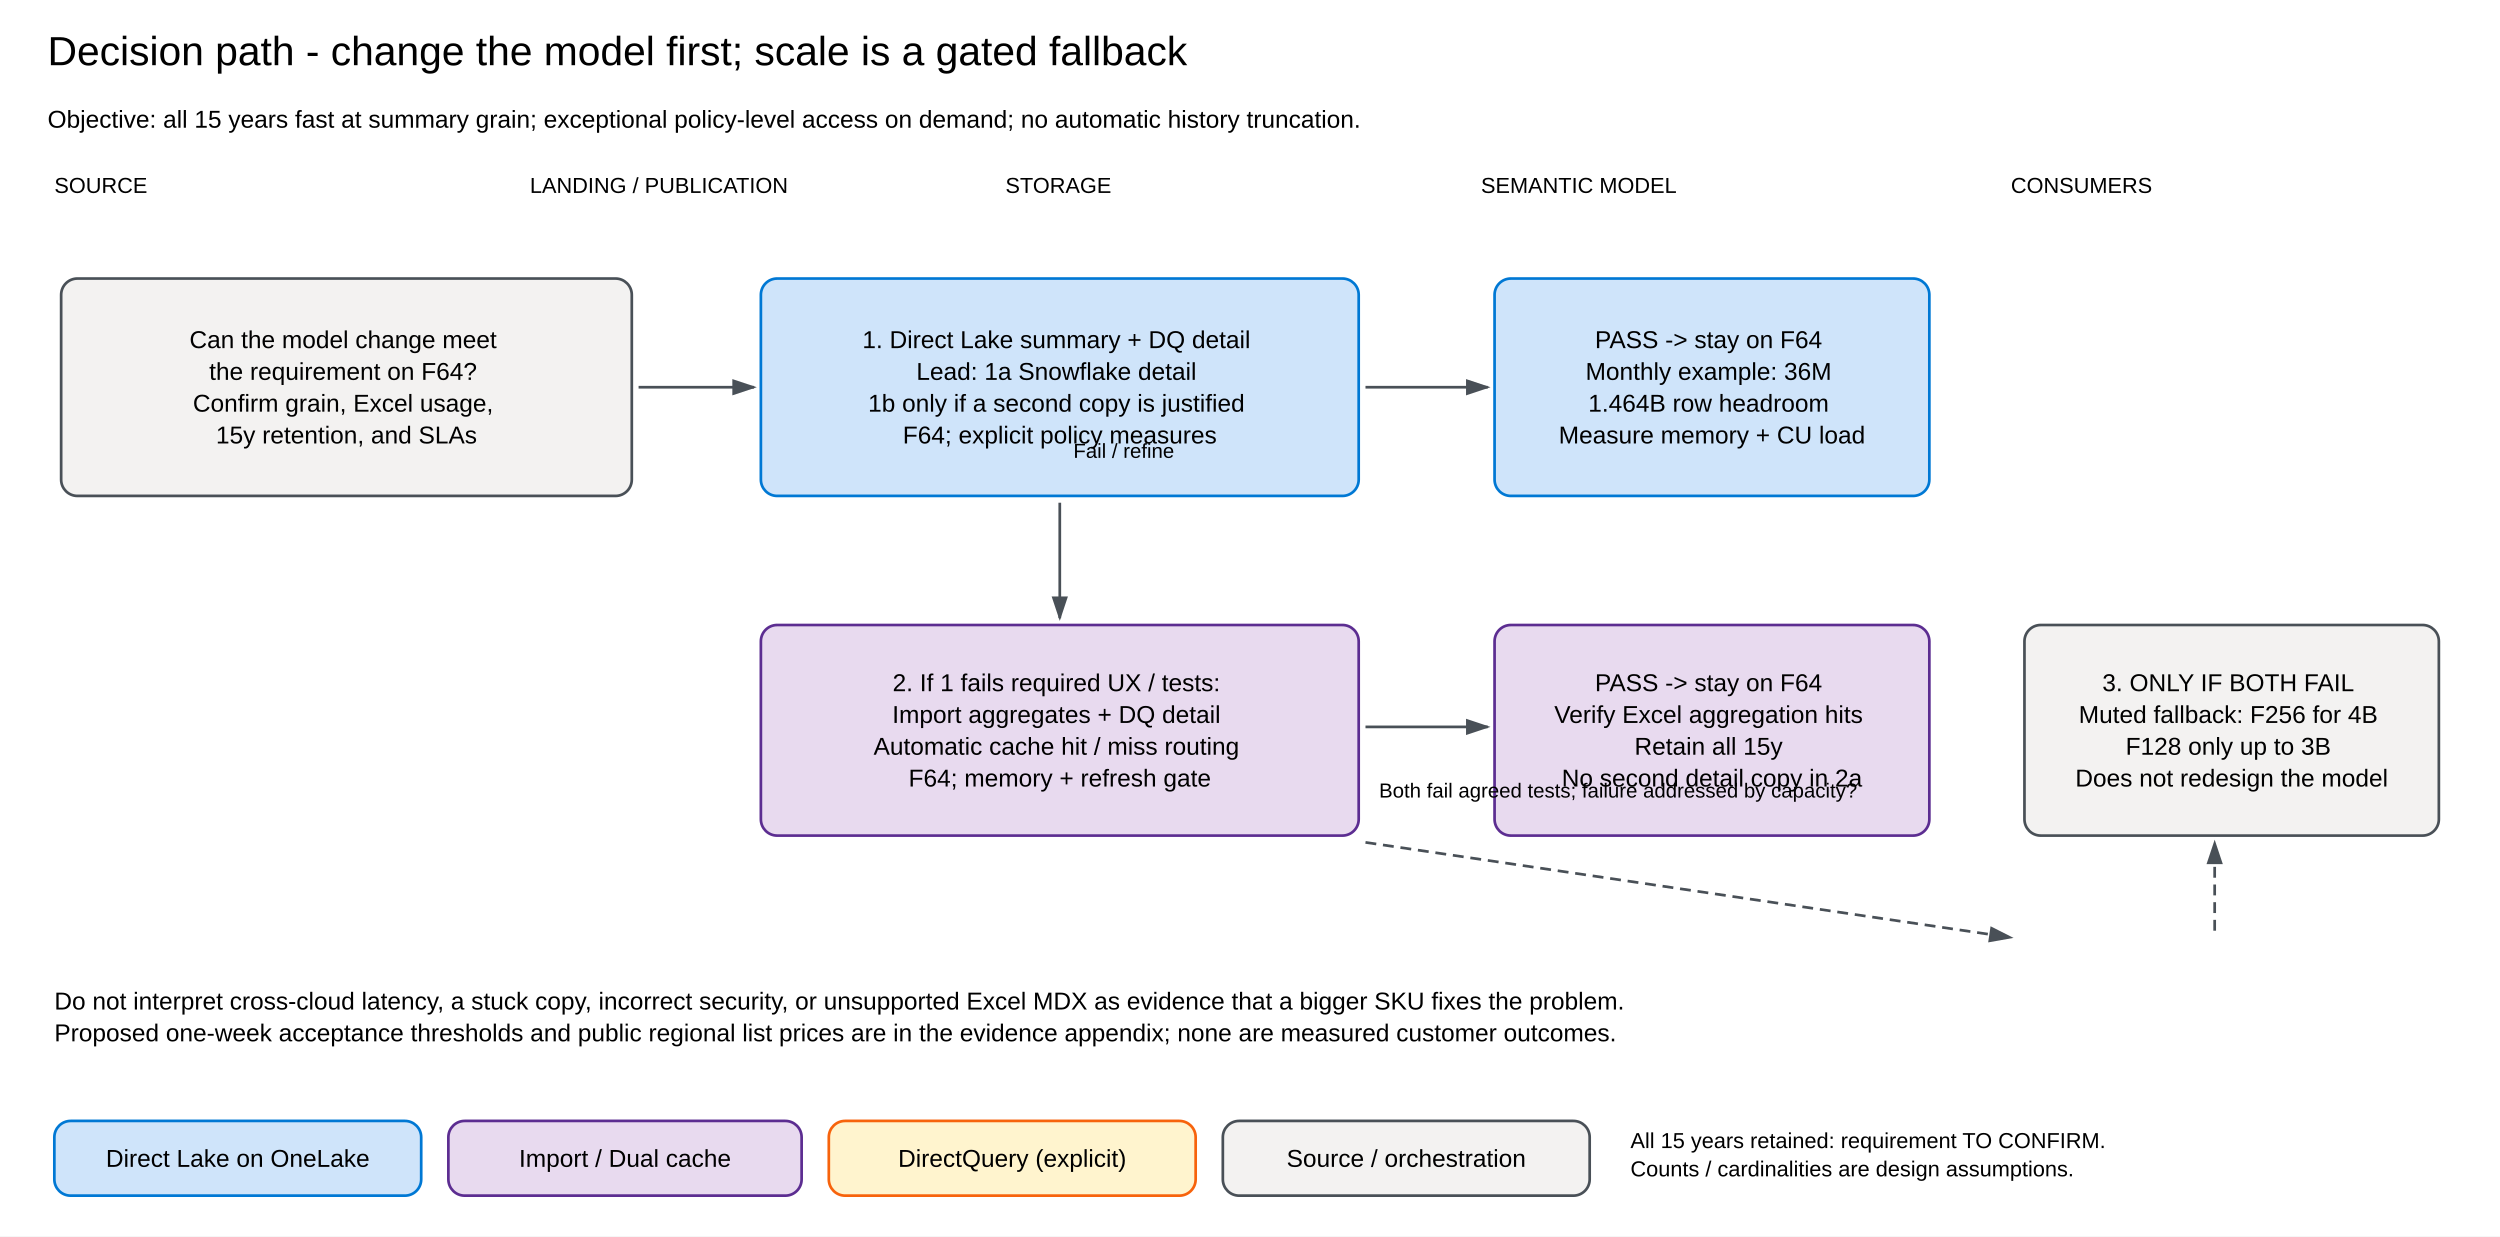
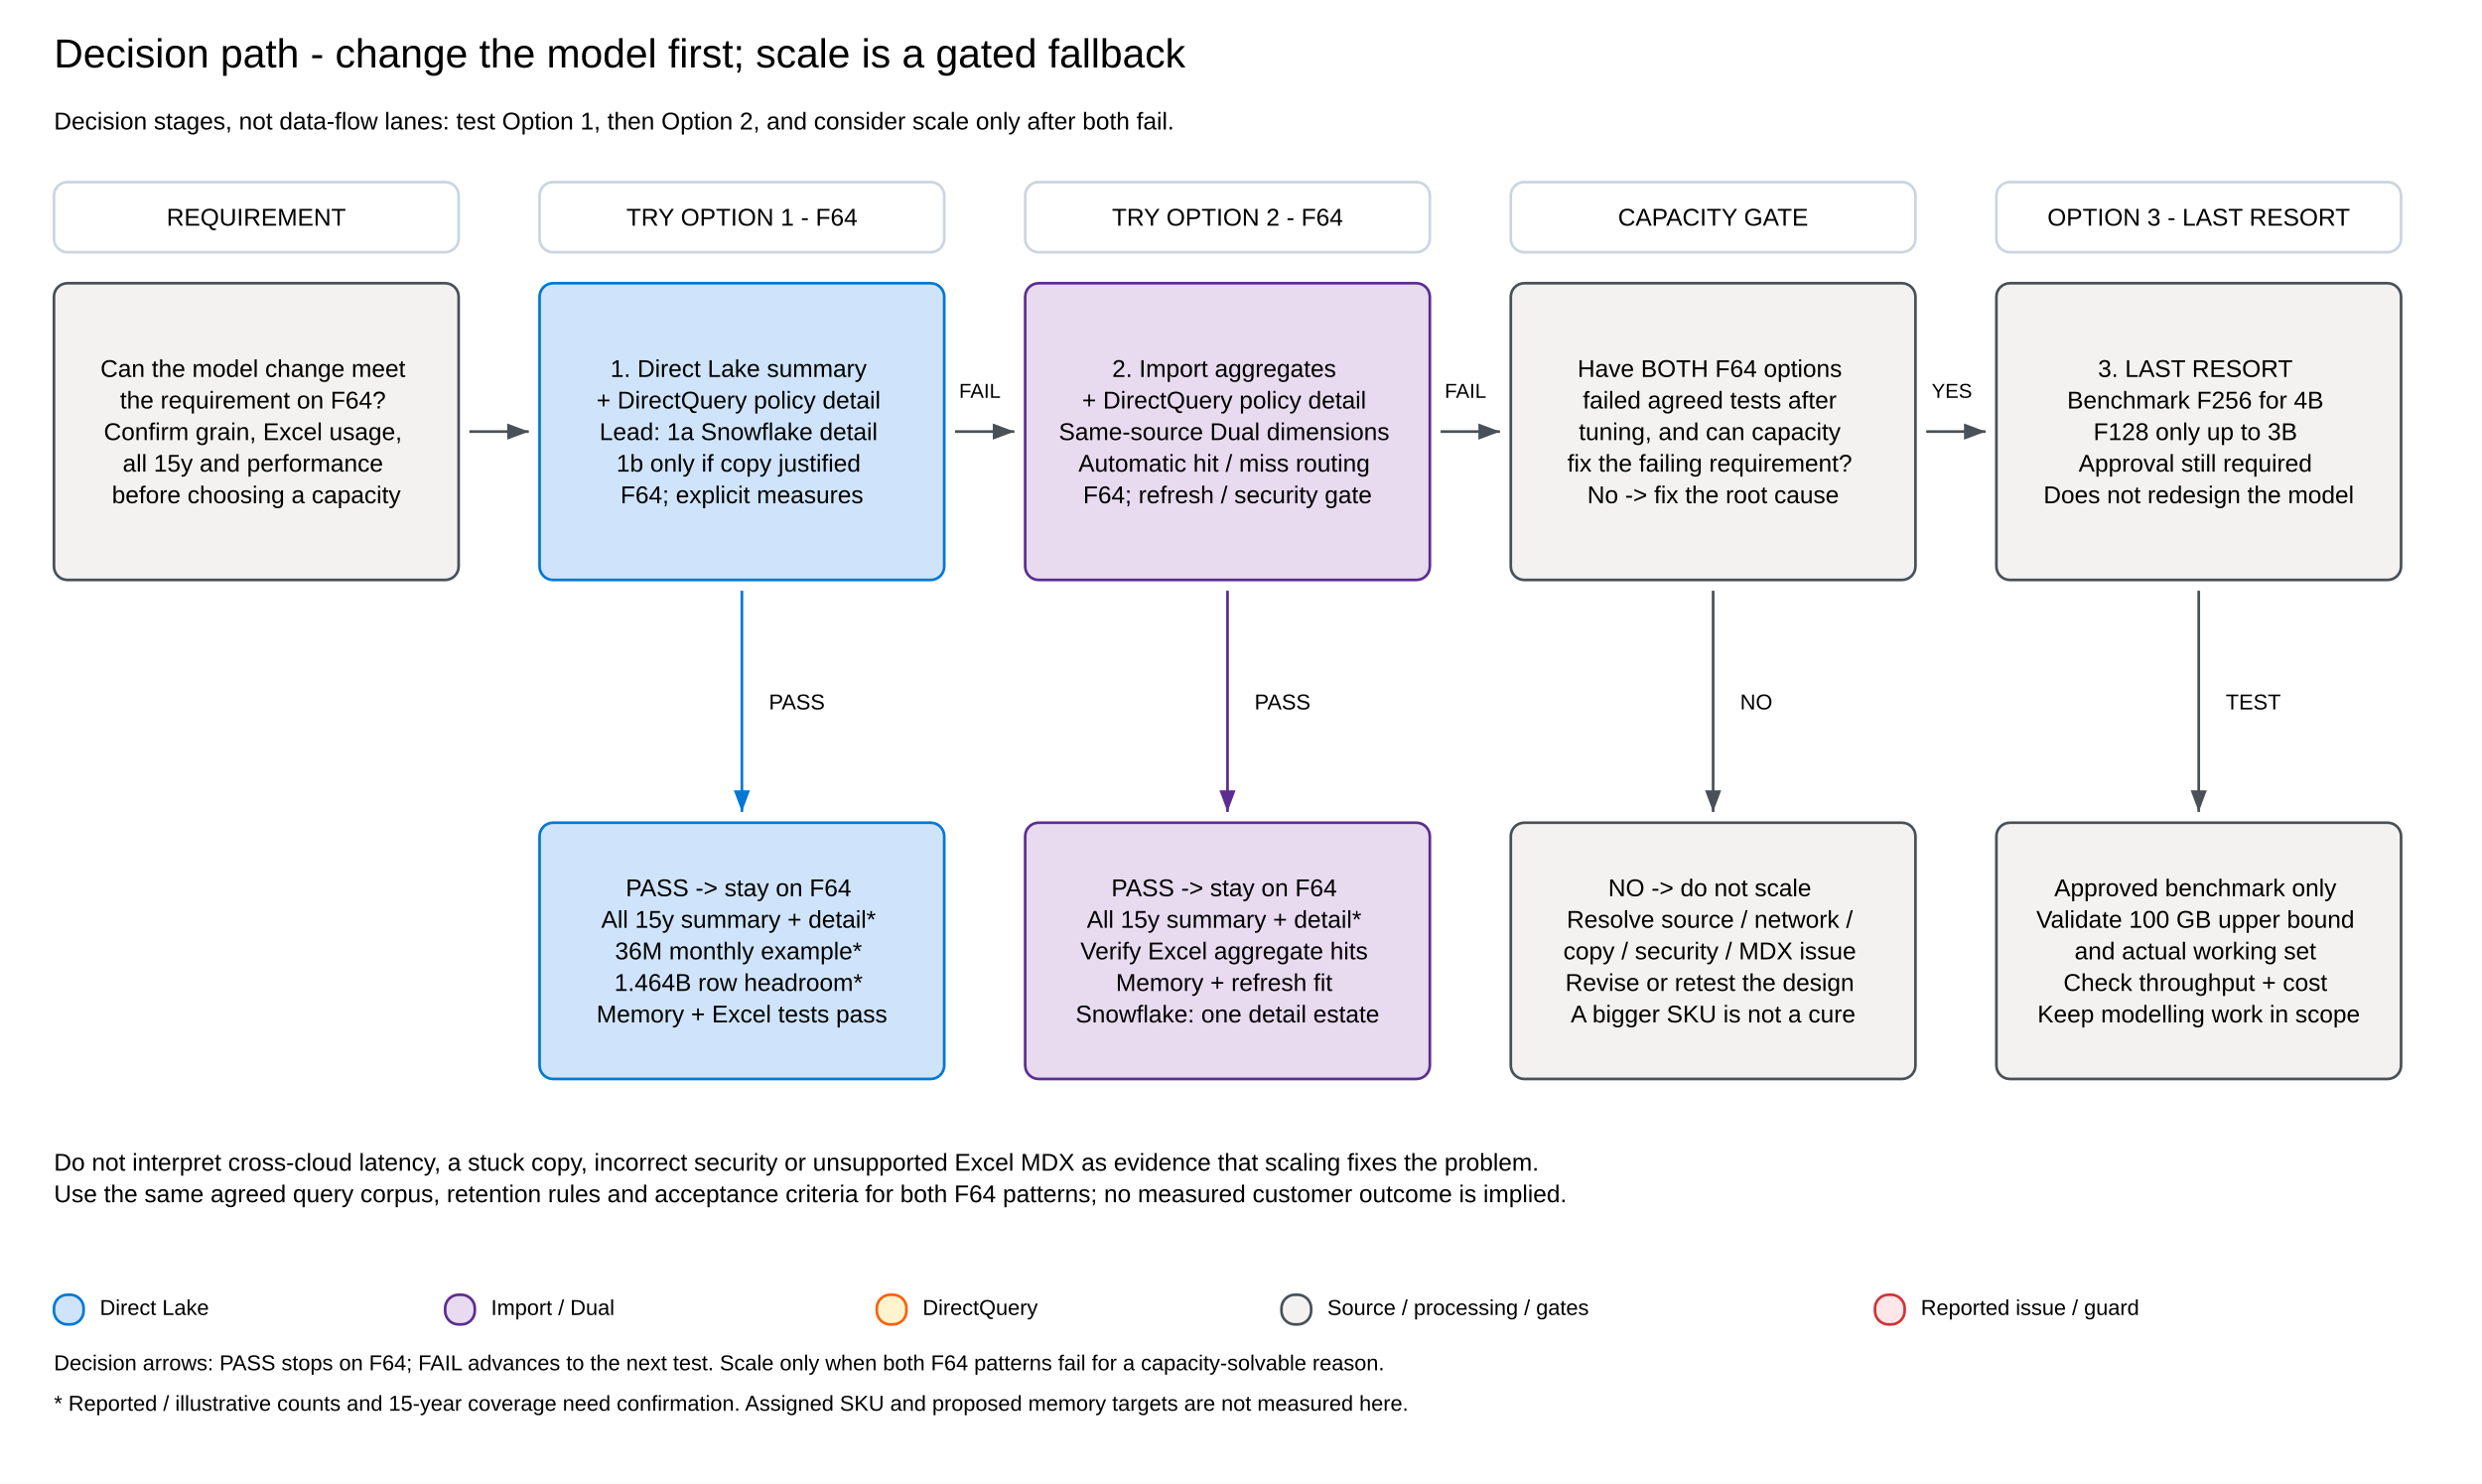
- <svg xmlns="http://www.w3.org/2000/svg" width="1840" height="910" viewBox="0 0 1840 910" role="img" aria-label="Decision path - change the model first; scale is a gated fallback">
+ <svg xmlns="http://www.w3.org/2000/svg" width="1840" height="1100" viewBox="0 0 1840 1100" role="img" aria-labelledby="04-decision-path-title">
  <defs>
-     <marker id="arrow" markerWidth="10" markerHeight="10" refX="8" refY="3" orient="auto" markerUnits="strokeWidth">
-       <path d="M0,0 L0,6 L9,3 z" fill="#495057" />
+     <marker id="dl-arrow" markerWidth="9" markerHeight="7" refX="8" refY="3" orient="auto-start-reverse" markerUnits="strokeWidth">
+       <path d="M0,0 L0,6 L8,3 z" fill="#0078D4" />
+     </marker>
+     <marker id="imp-arrow" markerWidth="9" markerHeight="7" refX="8" refY="3" orient="auto-start-reverse" markerUnits="strokeWidth">
+       <path d="M0,0 L0,6 L8,3 z" fill="#5C2D91" />
+     </marker>
+     <marker id="dq-arrow" markerWidth="9" markerHeight="7" refX="8" refY="3" orient="auto-start-reverse" markerUnits="strokeWidth">
+       <path d="M0,0 L0,6 L8,3 z" fill="#F7630C" />
+     </marker>
+     <marker id="neutral-arrow" markerWidth="9" markerHeight="7" refX="8" refY="3" orient="auto-start-reverse" markerUnits="strokeWidth">
+       <path d="M0,0 L0,6 L8,3 z" fill="#495057" />
+     </marker>
+     <marker id="issue-arrow" markerWidth="9" markerHeight="7" refX="8" refY="3" orient="auto-start-reverse" markerUnits="strokeWidth">
+       <path d="M0,0 L0,6 L8,3 z" fill="#D13438" />
    </marker>
  </defs>
  <rect width="100%" height="100%" fill="white" />
-   <text x="35" y="48" font-family="Arial, sans-serif" font-size="30" fill="black" text-anchor="start">
-     <tspan x="35" dy="0">Decision path - change the model first; scale is a gated fallback</tspan>
+   <text id="04-decision-path-title" data-role="title" x="40" y="50" font-family="Arial, sans-serif" font-size="30" fill="black" text-anchor="start">
+     <tspan x="40" dy="0">Decision path - change the model first; scale is a gated fallback</tspan>
  </text>
-   <text x="35" y="94" font-family="Arial, sans-serif" font-size="18" fill="black" text-anchor="start">
-     <tspan x="35" dy="0">Objective: all 15 years fast at summary grain; exceptional policy-level access on demand; no automatic history truncation.</tspan>
+   <text id="04-decision-path-subtitle" data-role="note" x="40" y="96" font-family="Arial, sans-serif" font-size="18" fill="black" text-anchor="start">
+     <tspan x="40" dy="0">Decision stages, not data-flow lanes: test Option 1, then Option 2, and consider scale only after both fail.</tspan>
  </text>
-   <text x="40" y="142" font-family="Arial, sans-serif" font-size="16" fill="black" text-anchor="start">
-     <tspan x="40" dy="0">SOURCE</tspan>
+   <rect id="04-decision-path-lane-0" data-role="lane-header" x="40" y="135" width="300" height="52" rx="10" fill="transparent" stroke="#CBD5E1" stroke-width="2" />
+   <text id="04-decision-path-lane-0-label" data-role="bound-label" data-container="04-decision-path-lane-0" x="190" y="167.3" font-family="Arial, sans-serif" font-size="18" fill="black" text-anchor="middle">
+     <tspan x="190" dy="0">REQUIREMENT</tspan>
  </text>
-   <text x="390" y="142" font-family="Arial, sans-serif" font-size="16" fill="black" text-anchor="start">
-     <tspan x="390" dy="0">LANDING / PUBLICATION</tspan>
+   <rect id="04-decision-path-lane-1" data-role="lane-header" x="400" y="135" width="300" height="52" rx="10" fill="transparent" stroke="#CBD5E1" stroke-width="2" />
+   <text id="04-decision-path-lane-1-label" data-role="bound-label" data-container="04-decision-path-lane-1" x="550" y="167.3" font-family="Arial, sans-serif" font-size="18" fill="black" text-anchor="middle">
+     <tspan x="550" dy="0">TRY OPTION 1 - F64</tspan>
  </text>
-   <text x="740" y="142" font-family="Arial, sans-serif" font-size="16" fill="black" text-anchor="start">
-     <tspan x="740" dy="0">STORAGE</tspan>
+   <rect id="04-decision-path-lane-2" data-role="lane-header" x="760" y="135" width="300" height="52" rx="10" fill="transparent" stroke="#CBD5E1" stroke-width="2" />
+   <text id="04-decision-path-lane-2-label" data-role="bound-label" data-container="04-decision-path-lane-2" x="910" y="167.3" font-family="Arial, sans-serif" font-size="18" fill="black" text-anchor="middle">
+     <tspan x="910" dy="0">TRY OPTION 2 - F64</tspan>
  </text>
-   <text x="1090" y="142" font-family="Arial, sans-serif" font-size="16" fill="black" text-anchor="start">
-     <tspan x="1090" dy="0">SEMANTIC MODEL</tspan>
+   <rect id="04-decision-path-lane-3" data-role="lane-header" x="1120" y="135" width="300" height="52" rx="10" fill="transparent" stroke="#CBD5E1" stroke-width="2" />
+   <text id="04-decision-path-lane-3-label" data-role="bound-label" data-container="04-decision-path-lane-3" x="1270" y="167.3" font-family="Arial, sans-serif" font-size="18" fill="black" text-anchor="middle">
+     <tspan x="1270" dy="0">CAPACITY GATE</tspan>
  </text>
-   <text x="1480" y="142" font-family="Arial, sans-serif" font-size="16" fill="black" text-anchor="start">
-     <tspan x="1480" dy="0">CONSUMERS</tspan>
+   <rect id="04-decision-path-lane-4" data-role="lane-header" x="1480" y="135" width="300" height="52" rx="10" fill="transparent" stroke="#CBD5E1" stroke-width="2" />
+   <text id="04-decision-path-lane-4-label" data-role="bound-label" data-container="04-decision-path-lane-4" x="1630" y="167.3" font-family="Arial, sans-serif" font-size="18" fill="black" text-anchor="middle">
+     <tspan x="1630" dy="0">OPTION 3 - LAST RESORT</tspan>
  </text>
-   <rect x="45" y="205" width="420" height="160" rx="12" fill="#F3F2F1" stroke="#495057" stroke-width="2" />
-   <text x="255" y="256.2" font-family="Arial, sans-serif" font-size="18" fill="black" text-anchor="middle">
-     <tspan x="255" dy="0">Can the model change meet</tspan>
-     <tspan x="255" dy="23.4">the requirement on F64?</tspan>
-     <tspan x="255" dy="23.4">Confirm grain, Excel usage,</tspan>
-     <tspan x="255" dy="23.4">15y retention, and SLAs</tspan>
+   <rect id="04-decision-path-requirement" data-role="primary" x="40" y="210" width="300" height="220" rx="10" fill="#F3F2F1" stroke="#495057" stroke-width="2" />
+   <text id="04-decision-path-requirement-label" data-role="bound-label" data-container="04-decision-path-requirement" x="190" y="279.5" font-family="Arial, sans-serif" font-size="18" fill="black" text-anchor="middle">
+     <tspan x="190" dy="0">Can the model change meet</tspan>
+     <tspan x="190" dy="23.4">the requirement on F64?</tspan>
+     <tspan x="190" dy="23.4">Confirm grain, Excel usage,</tspan>
+     <tspan x="190" dy="23.4">all 15y and performance</tspan>
+     <tspan x="190" dy="23.4">before choosing a capacity</tspan>
  </text>
-   <rect x="560" y="205" width="440" height="160" rx="12" fill="#CFE4FA" stroke="#0078D4" stroke-width="2" />
-   <text x="780" y="256.2" font-family="Arial, sans-serif" font-size="18" fill="black" text-anchor="middle">
-     <tspan x="780" dy="0">1. Direct Lake summary + DQ detail</tspan>
-     <tspan x="780" dy="23.4">Lead: 1a Snowflake detail</tspan>
-     <tspan x="780" dy="23.4">1b only if a second copy is justified</tspan>
-     <tspan x="780" dy="23.4">F64; explicit policy measures</tspan>
+   <rect id="04-decision-path-option-one" data-role="primary" x="400" y="210" width="300" height="220" rx="10" fill="#CFE4FA" stroke="#0078D4" stroke-width="2" />
+   <text id="04-decision-path-option-one-label" data-role="bound-label" data-container="04-decision-path-option-one" x="550" y="279.5" font-family="Arial, sans-serif" font-size="18" fill="black" text-anchor="middle">
+     <tspan x="550" dy="0">1. Direct Lake summary</tspan>
+     <tspan x="550" dy="23.4">+ DirectQuery policy detail</tspan>
+     <tspan x="550" dy="23.4">Lead: 1a Snowflake detail</tspan>
+     <tspan x="550" dy="23.4">1b only if copy justified</tspan>
+     <tspan x="550" dy="23.4">F64; explicit measures</tspan>
  </text>
-   <rect x="1100" y="205" width="320" height="160" rx="12" fill="#CFE4FA" stroke="#0078D4" stroke-width="2" />
-   <text x="1260" y="256.2" font-family="Arial, sans-serif" font-size="18" fill="black" text-anchor="middle">
-     <tspan x="1260" dy="0">PASS -&gt; stay on F64</tspan>
-     <tspan x="1260" dy="23.4">Monthly example: 36M</tspan>
-     <tspan x="1260" dy="23.4">1.464B row headroom</tspan>
-     <tspan x="1260" dy="23.4">Measure memory + CU load</tspan>
+   <rect id="04-decision-path-option-two" data-role="primary" x="760" y="210" width="300" height="220" rx="10" fill="#E8DAEF" stroke="#5C2D91" stroke-width="2" />
+   <text id="04-decision-path-option-two-label" data-role="bound-label" data-container="04-decision-path-option-two" x="910" y="279.5" font-family="Arial, sans-serif" font-size="18" fill="black" text-anchor="middle">
+     <tspan x="910" dy="0">2. Import aggregates</tspan>
+     <tspan x="910" dy="23.4">+ DirectQuery policy detail</tspan>
+     <tspan x="910" dy="23.4">Same-source Dual dimensions</tspan>
+     <tspan x="910" dy="23.4">Automatic hit / miss routing</tspan>
+     <tspan x="910" dy="23.4">F64; refresh / security gate</tspan>
  </text>
-   <path d="M470,285 L555,285" fill="none" stroke="#495057" stroke-width="2" marker-end="url(#arrow)" />
-   <path d="M1005,285 L1095,285" fill="none" stroke="#495057" stroke-width="2" marker-end="url(#arrow)" />
-   <rect x="560" y="460" width="440" height="155" rx="12" fill="#E8DAEF" stroke="#5C2D91" stroke-width="2" />
-   <text x="780" y="508.7" font-family="Arial, sans-serif" font-size="18" fill="black" text-anchor="middle">
-     <tspan x="780" dy="0">2. If 1 fails required UX / tests:</tspan>
-     <tspan x="780" dy="23.4">Import aggregates + DQ detail</tspan>
-     <tspan x="780" dy="23.4">Automatic cache hit / miss routing</tspan>
-     <tspan x="780" dy="23.4">F64; memory + refresh gate</tspan>
+   <rect id="04-decision-path-capacity-gate" data-role="primary" x="1120" y="210" width="300" height="220" rx="10" fill="#F3F2F1" stroke="#495057" stroke-width="2" />
+   <text id="04-decision-path-capacity-gate-label" data-role="bound-label" data-container="04-decision-path-capacity-gate" x="1270" y="279.5" font-family="Arial, sans-serif" font-size="18" fill="black" text-anchor="middle">
+     <tspan x="1270" dy="0">Have BOTH F64 options</tspan>
+     <tspan x="1270" dy="23.4">failed agreed tests after</tspan>
+     <tspan x="1270" dy="23.4">tuning, and can capacity</tspan>
+     <tspan x="1270" dy="23.4">fix the failing requirement?</tspan>
+     <tspan x="1270" dy="23.4">No -&gt; fix the root cause</tspan>
  </text>
-   <path d="M780,370 L780,455" fill="none" stroke="#495057" stroke-width="2" marker-end="url(#arrow)" />
-   <text x="790" y="337" font-family="Arial, sans-serif" font-size="15" fill="black" text-anchor="start">
-     <tspan x="790" dy="0">Fail / refine</tspan>
+   <rect id="04-decision-path-option-three" data-role="primary" x="1480" y="210" width="300" height="220" rx="10" fill="#F3F2F1" stroke="#495057" stroke-width="2" />
+   <text id="04-decision-path-option-three-label" data-role="bound-label" data-container="04-decision-path-option-three" x="1630" y="279.5" font-family="Arial, sans-serif" font-size="18" fill="black" text-anchor="middle">
+     <tspan x="1630" dy="0">3. LAST RESORT</tspan>
+     <tspan x="1630" dy="23.4">Benchmark F256 for 4B</tspan>
+     <tspan x="1630" dy="23.4">F128 only up to 3B</tspan>
+     <tspan x="1630" dy="23.4">Approval still required</tspan>
+     <tspan x="1630" dy="23.4">Does not redesign the model</tspan>
  </text>
-   <rect x="1100" y="460" width="320" height="155" rx="12" fill="#E8DAEF" stroke="#5C2D91" stroke-width="2" />
-   <text x="1260" y="508.7" font-family="Arial, sans-serif" font-size="18" fill="black" text-anchor="middle">
-     <tspan x="1260" dy="0">PASS -&gt; stay on F64</tspan>
-     <tspan x="1260" dy="23.4">Verify Excel aggregation hits</tspan>
-     <tspan x="1260" dy="23.4">Retain all 15y</tspan>
-     <tspan x="1260" dy="23.4">No second detail copy in 2a</tspan>
+   <path id="04-decision-path-start-option-one" data-role="connector" data-start="04-decision-path-requirement" data-end="04-decision-path-option-one" d="M348,320 L392,320" fill="none" stroke="#495057" stroke-width="2" marker-end="url(#neutral-arrow)" />
+   <path id="04-decision-path-one-fails" data-role="connector" data-start="04-decision-path-option-one" data-end="04-decision-path-option-two" d="M708,320 L752,320" fill="none" stroke="#495057" stroke-width="2" marker-end="url(#neutral-arrow)" />
+   <path id="04-decision-path-two-fails" data-role="connector" data-start="04-decision-path-option-two" data-end="04-decision-path-capacity-gate" d="M1068,320 L1112,320" fill="none" stroke="#495057" stroke-width="2" marker-end="url(#neutral-arrow)" />
+   <path id="04-decision-path-gate-yes" data-role="connector" data-start="04-decision-path-capacity-gate" data-end="04-decision-path-option-three" d="M1428,320 L1472,320" fill="none" stroke="#495057" stroke-width="2" marker-end="url(#neutral-arrow)" />
+   <text id="04-decision-path-one-fail-label" data-role="note" x="711" y="295" font-family="Arial, sans-serif" font-size="15" fill="black" text-anchor="start">
+     <tspan x="711" dy="0">FAIL</tspan>
  </text>
-   <path d="M1005,535 L1095,535" fill="none" stroke="#495057" stroke-width="2" marker-end="url(#arrow)" />
-   <rect x="1490" y="460" width="305" height="155" rx="12" fill="#F3F2F1" stroke="#495057" stroke-width="2" />
-   <text x="1642.5" y="508.7" font-family="Arial, sans-serif" font-size="18" fill="black" text-anchor="middle">
-     <tspan x="1642.5" dy="0">3. ONLY IF BOTH FAIL</tspan>
-     <tspan x="1642.5" dy="23.4">Muted fallback: F256 for 4B</tspan>
-     <tspan x="1642.5" dy="23.4">F128 only up to 3B</tspan>
-     <tspan x="1642.5" dy="23.4">Does not redesign the model</tspan>
+   <text id="04-decision-path-two-fail-label" data-role="note" x="1071" y="295" font-family="Arial, sans-serif" font-size="15" fill="black" text-anchor="start">
+     <tspan x="1071" dy="0">FAIL</tspan>
  </text>
-   <path d="M1005,620 L1480,690" fill="none" stroke="#495057" stroke-width="2" stroke-dasharray="8 5" marker-end="url(#arrow)" />
-   <text x="1015" y="587" font-family="Arial, sans-serif" font-size="15" fill="black" text-anchor="start">
-     <tspan x="1015" dy="0">Both fail agreed tests; failure addressed by capacity?</tspan>
+   <text id="04-decision-path-gate-yes-label" data-role="note" x="1432" y="295" font-family="Arial, sans-serif" font-size="15" fill="black" text-anchor="start">
+     <tspan x="1432" dy="0">YES</tspan>
  </text>
-   <path d="M1630,685 L1630,620" fill="none" stroke="#495057" stroke-width="2" stroke-dasharray="8 5" marker-end="url(#arrow)" />
-   <text x="40" y="743" font-family="Arial, sans-serif" font-size="18" fill="black" text-anchor="start">
-     <tspan x="40" dy="0">Do not interpret cross-cloud latency, a stuck copy, incorrect security, or unsupported Excel MDX as evidence that a bigger SKU fixes the problem.</tspan>
-     <tspan x="40" dy="23.4">Proposed one-week acceptance thresholds and public regional list prices are in the evidence appendix; none are measured customer outcomes.</tspan>
+   <rect id="04-decision-path-one-passes" data-role="node" x="400" y="610" width="300" height="190" rx="10" fill="#CFE4FA" stroke="#0078D4" stroke-width="2" />
+   <text id="04-decision-path-one-passes-label" data-role="bound-label" data-container="04-decision-path-one-passes" x="550" y="664.5" font-family="Arial, sans-serif" font-size="18" fill="black" text-anchor="middle">
+     <tspan x="550" dy="0">PASS -&gt; stay on F64</tspan>
+     <tspan x="550" dy="23.4">All 15y summary + detail*</tspan>
+     <tspan x="550" dy="23.4">36M monthly example*</tspan>
+     <tspan x="550" dy="23.4">1.464B row headroom*</tspan>
+     <tspan x="550" dy="23.4">Memory + Excel tests pass</tspan>
  </text>
-   <rect x="40" y="825" width="270" height="55" rx="12" fill="#CFE4FA" stroke="#0078D4" stroke-width="2" />
-   <text x="175" y="858.8" font-family="Arial, sans-serif" font-size="18" fill="black" text-anchor="middle">
-     <tspan x="175" dy="0">Direct Lake on OneLake</tspan>
+   <rect id="04-decision-path-two-passes" data-role="node" x="760" y="610" width="300" height="190" rx="10" fill="#E8DAEF" stroke="#5C2D91" stroke-width="2" />
+   <text id="04-decision-path-two-passes-label" data-role="bound-label" data-container="04-decision-path-two-passes" x="910" y="664.5" font-family="Arial, sans-serif" font-size="18" fill="black" text-anchor="middle">
+     <tspan x="910" dy="0">PASS -&gt; stay on F64</tspan>
+     <tspan x="910" dy="23.4">All 15y summary + detail*</tspan>
+     <tspan x="910" dy="23.4">Verify Excel aggregate hits</tspan>
+     <tspan x="910" dy="23.4">Memory + refresh fit</tspan>
+     <tspan x="910" dy="23.4">Snowflake: one detail estate</tspan>
  </text>
-   <rect x="330" y="825" width="260" height="55" rx="12" fill="#E8DAEF" stroke="#5C2D91" stroke-width="2" />
-   <text x="460" y="858.8" font-family="Arial, sans-serif" font-size="18" fill="black" text-anchor="middle">
-     <tspan x="460" dy="0">Import / Dual cache</tspan>
+   <rect id="04-decision-path-gate-no" data-role="node" x="1120" y="610" width="300" height="190" rx="10" fill="#F3F2F1" stroke="#495057" stroke-width="2" />
+   <text id="04-decision-path-gate-no-label" data-role="bound-label" data-container="04-decision-path-gate-no" x="1270" y="664.5" font-family="Arial, sans-serif" font-size="18" fill="black" text-anchor="middle">
+     <tspan x="1270" dy="0">NO -&gt; do not scale</tspan>
+     <tspan x="1270" dy="23.4">Resolve source / network /</tspan>
+     <tspan x="1270" dy="23.4">copy / security / MDX issue</tspan>
+     <tspan x="1270" dy="23.4">Revise or retest the design</tspan>
+     <tspan x="1270" dy="23.4">A bigger SKU is not a cure</tspan>
  </text>
-   <rect x="610" y="825" width="270" height="55" rx="12" fill="#FFF4CE" stroke="#F7630C" stroke-width="2" />
-   <text x="745" y="858.8" font-family="Arial, sans-serif" font-size="18" fill="black" text-anchor="middle">
-     <tspan x="745" dy="0">DirectQuery (explicit)</tspan>
+   <rect id="04-decision-path-benchmark" data-role="node" x="1480" y="610" width="300" height="190" rx="10" fill="#F3F2F1" stroke="#495057" stroke-width="2" />
+   <text id="04-decision-path-benchmark-label" data-role="bound-label" data-container="04-decision-path-benchmark" x="1630" y="664.5" font-family="Arial, sans-serif" font-size="18" fill="black" text-anchor="middle">
+     <tspan x="1630" dy="0">Approved benchmark only</tspan>
+     <tspan x="1630" dy="23.4">Validate 100 GB upper bound</tspan>
+     <tspan x="1630" dy="23.4">and actual working set</tspan>
+     <tspan x="1630" dy="23.4">Check throughput + cost</tspan>
+     <tspan x="1630" dy="23.4">Keep modelling work in scope</tspan>
  </text>
-   <rect x="900" y="825" width="270" height="55" rx="12" fill="#F3F2F1" stroke="#495057" stroke-width="2" />
-   <text x="1035" y="858.8" font-family="Arial, sans-serif" font-size="18" fill="black" text-anchor="middle">
-     <tspan x="1035" dy="0">Source / orchestration</tspan>
+   <path id="04-decision-path-one-pass" data-role="connector" data-start="04-decision-path-option-one" data-end="04-decision-path-one-passes" d="M550,438 L550,602" fill="none" stroke="#0078D4" stroke-width="2" marker-end="url(#dl-arrow)" />
+   <path id="04-decision-path-two-pass" data-role="connector" data-start="04-decision-path-option-two" data-end="04-decision-path-two-passes" d="M910,438 L910,602" fill="none" stroke="#5C2D91" stroke-width="2" marker-end="url(#imp-arrow)" />
+   <path id="04-decision-path-gate-no-path" data-role="connector" data-start="04-decision-path-capacity-gate" data-end="04-decision-path-gate-no" d="M1270,438 L1270,602" fill="none" stroke="#495057" stroke-width="2" marker-end="url(#neutral-arrow)" />
+   <path id="04-decision-path-benchmark-path" data-role="connector" data-start="04-decision-path-option-three" data-end="04-decision-path-benchmark" d="M1630,438 L1630,602" fill="none" stroke="#495057" stroke-width="2" marker-end="url(#neutral-arrow)" />
+   <text id="04-decision-path-one-pass-label" data-role="note" x="570" y="526" font-family="Arial, sans-serif" font-size="16" fill="black" text-anchor="start">
+     <tspan x="570" dy="0">PASS</tspan>
  </text>
-   <text x="1200" y="845" font-family="Arial, sans-serif" font-size="16" fill="black" text-anchor="start">
-     <tspan x="1200" dy="0">All 15 years retained: requirement TO CONFIRM.</tspan>
-     <tspan x="1200" dy="20.8">Counts / cardinalities are design assumptions.</tspan>
+   <text id="04-decision-path-two-pass-label" data-role="note" x="930" y="526" font-family="Arial, sans-serif" font-size="16" fill="black" text-anchor="start">
+     <tspan x="930" dy="0">PASS</tspan>
+   </text>
+   <text id="04-decision-path-gate-no-caption" data-role="note" x="1290" y="526" font-family="Arial, sans-serif" font-size="16" fill="black" text-anchor="start">
+     <tspan x="1290" dy="0">NO</tspan>
+   </text>
+   <text id="04-decision-path-benchmark-caption" data-role="note" x="1650" y="526" font-family="Arial, sans-serif" font-size="16" fill="black" text-anchor="start">
+     <tspan x="1650" dy="0">TEST</tspan>
+   </text>
+   <text id="04-decision-path-decision-notes" data-role="note" x="40" y="868" font-family="Arial, sans-serif" font-size="18" fill="black" text-anchor="start">
+     <tspan x="40" dy="0">Do not interpret cross-cloud latency, a stuck copy, incorrect security or unsupported Excel MDX as evidence that scaling fixes the problem.</tspan>
+     <tspan x="40" dy="23.4">Use the same agreed query corpus, retention rules and acceptance criteria for both F64 patterns; no measured customer outcome is implied.</tspan>
+   </text>
+   <rect id="04-decision-path-legend-chip-0" data-role="legend-chip" x="40" y="960" width="22" height="22" rx="10" fill="#CFE4FA" stroke="#0078D4" stroke-width="2" />
+   <text id="04-decision-path-legend-text-0" data-role="note" x="74" y="975" font-family="Arial, sans-serif" font-size="16" fill="black" text-anchor="start">
+     <tspan x="74" dy="0">Direct Lake</tspan>
+   </text>
+   <rect id="04-decision-path-legend-chip-1" data-role="legend-chip" x="330" y="960" width="22" height="22" rx="10" fill="#E8DAEF" stroke="#5C2D91" stroke-width="2" />
+   <text id="04-decision-path-legend-text-1" data-role="note" x="364" y="975" font-family="Arial, sans-serif" font-size="16" fill="black" text-anchor="start">
+     <tspan x="364" dy="0">Import / Dual</tspan>
+   </text>
+   <rect id="04-decision-path-legend-chip-2" data-role="legend-chip" x="650" y="960" width="22" height="22" rx="10" fill="#FFF4CE" stroke="#F7630C" stroke-width="2" />
+   <text id="04-decision-path-legend-text-2" data-role="note" x="684" y="975" font-family="Arial, sans-serif" font-size="16" fill="black" text-anchor="start">
+     <tspan x="684" dy="0">DirectQuery</tspan>
+   </text>
+   <rect id="04-decision-path-legend-chip-3" data-role="legend-chip" x="950" y="960" width="22" height="22" rx="10" fill="#F3F2F1" stroke="#495057" stroke-width="2" />
+   <text id="04-decision-path-legend-text-3" data-role="note" x="984" y="975" font-family="Arial, sans-serif" font-size="16" fill="black" text-anchor="start">
+     <tspan x="984" dy="0">Source / processing / gates</tspan>
+   </text>
+   <rect id="04-decision-path-legend-chip-4" data-role="legend-chip" x="1390" y="960" width="22" height="22" rx="10" fill="#FDE7E9" stroke="#D13438" stroke-width="2" />
+   <text id="04-decision-path-legend-text-4" data-role="note" x="1424" y="975" font-family="Arial, sans-serif" font-size="16" fill="black" text-anchor="start">
+     <tspan x="1424" dy="0">Reported issue / guard</tspan>
+   </text>
+   <text id="04-decision-path-legend-flow" data-role="note" x="40" y="1016" font-family="Arial, sans-serif" font-size="16" fill="black" text-anchor="start">
+     <tspan x="40" dy="0">Decision arrows: PASS stops on F64; FAIL advances to the next test. Scale only when both F64 patterns fail for a capacity-solvable reason.</tspan>
+   </text>
+   <text id="04-decision-path-legend-assumptions" data-role="note" x="40" y="1046" font-family="Arial, sans-serif" font-size="16" fill="black" text-anchor="start">
+     <tspan x="40" dy="0">* Reported / illustrative counts and 15-year coverage need confirmation. Assigned SKU and proposed memory targets are not measured here.</tspan>
  </text>
</svg>
